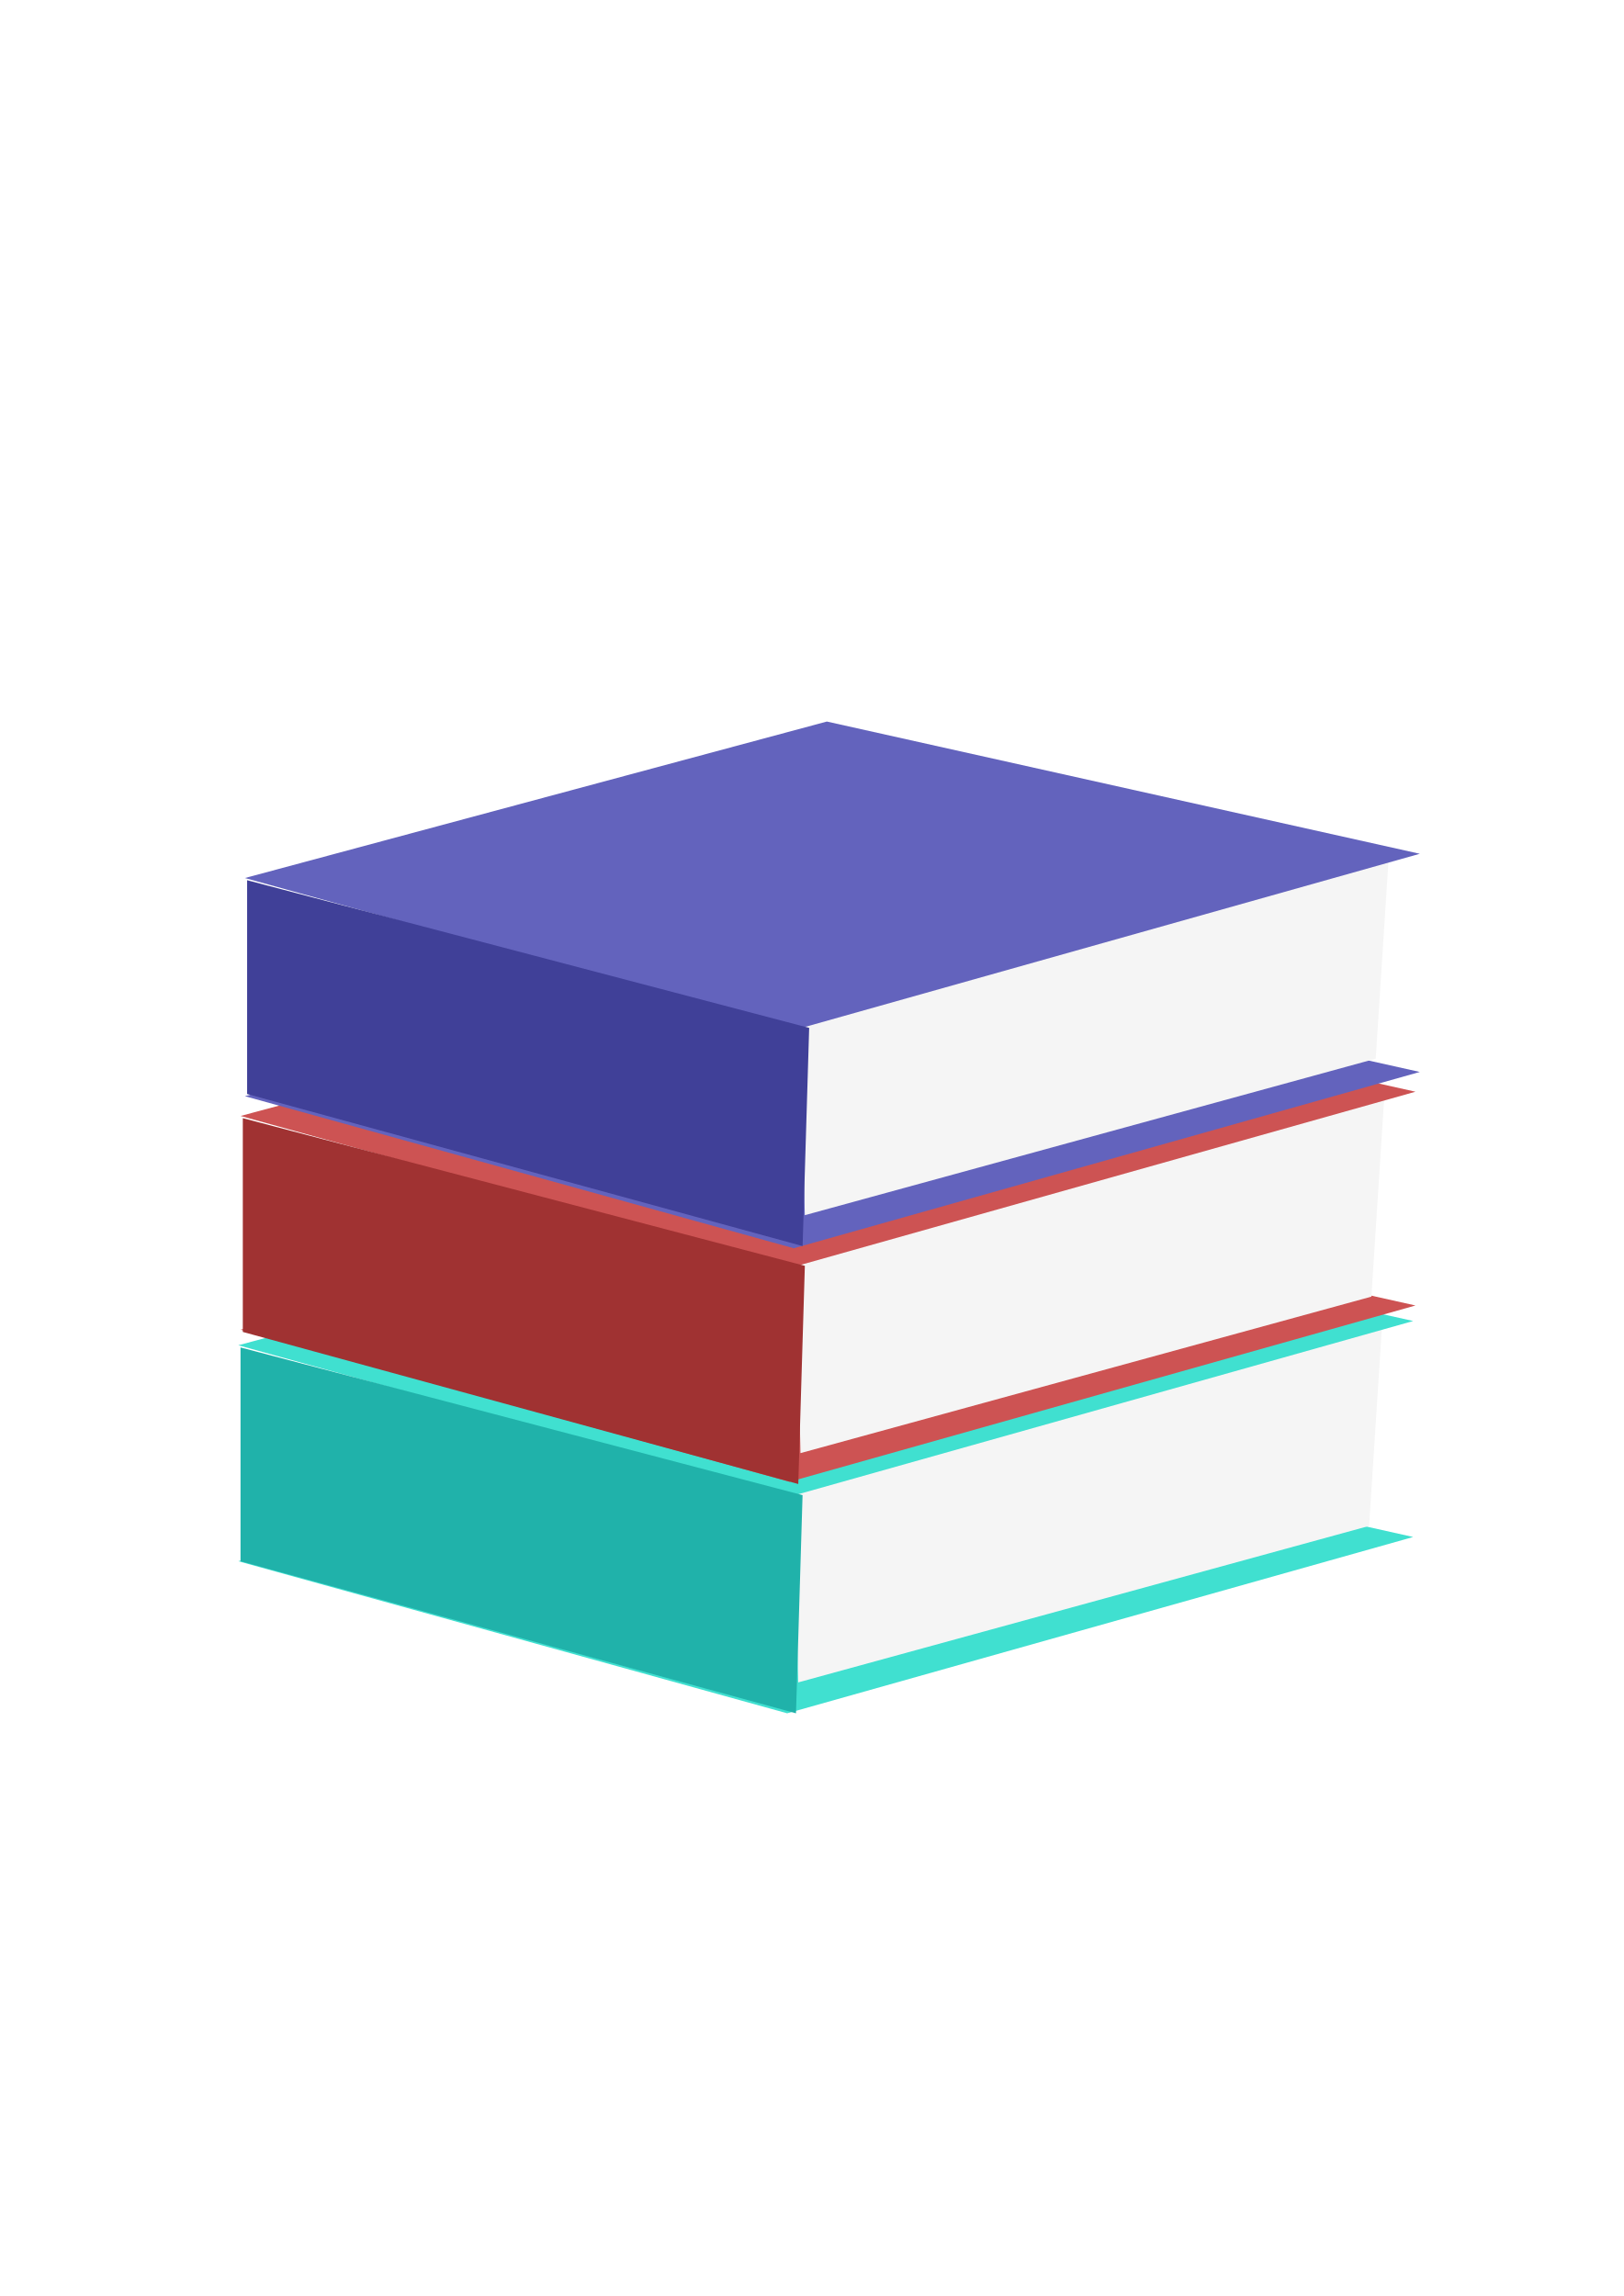
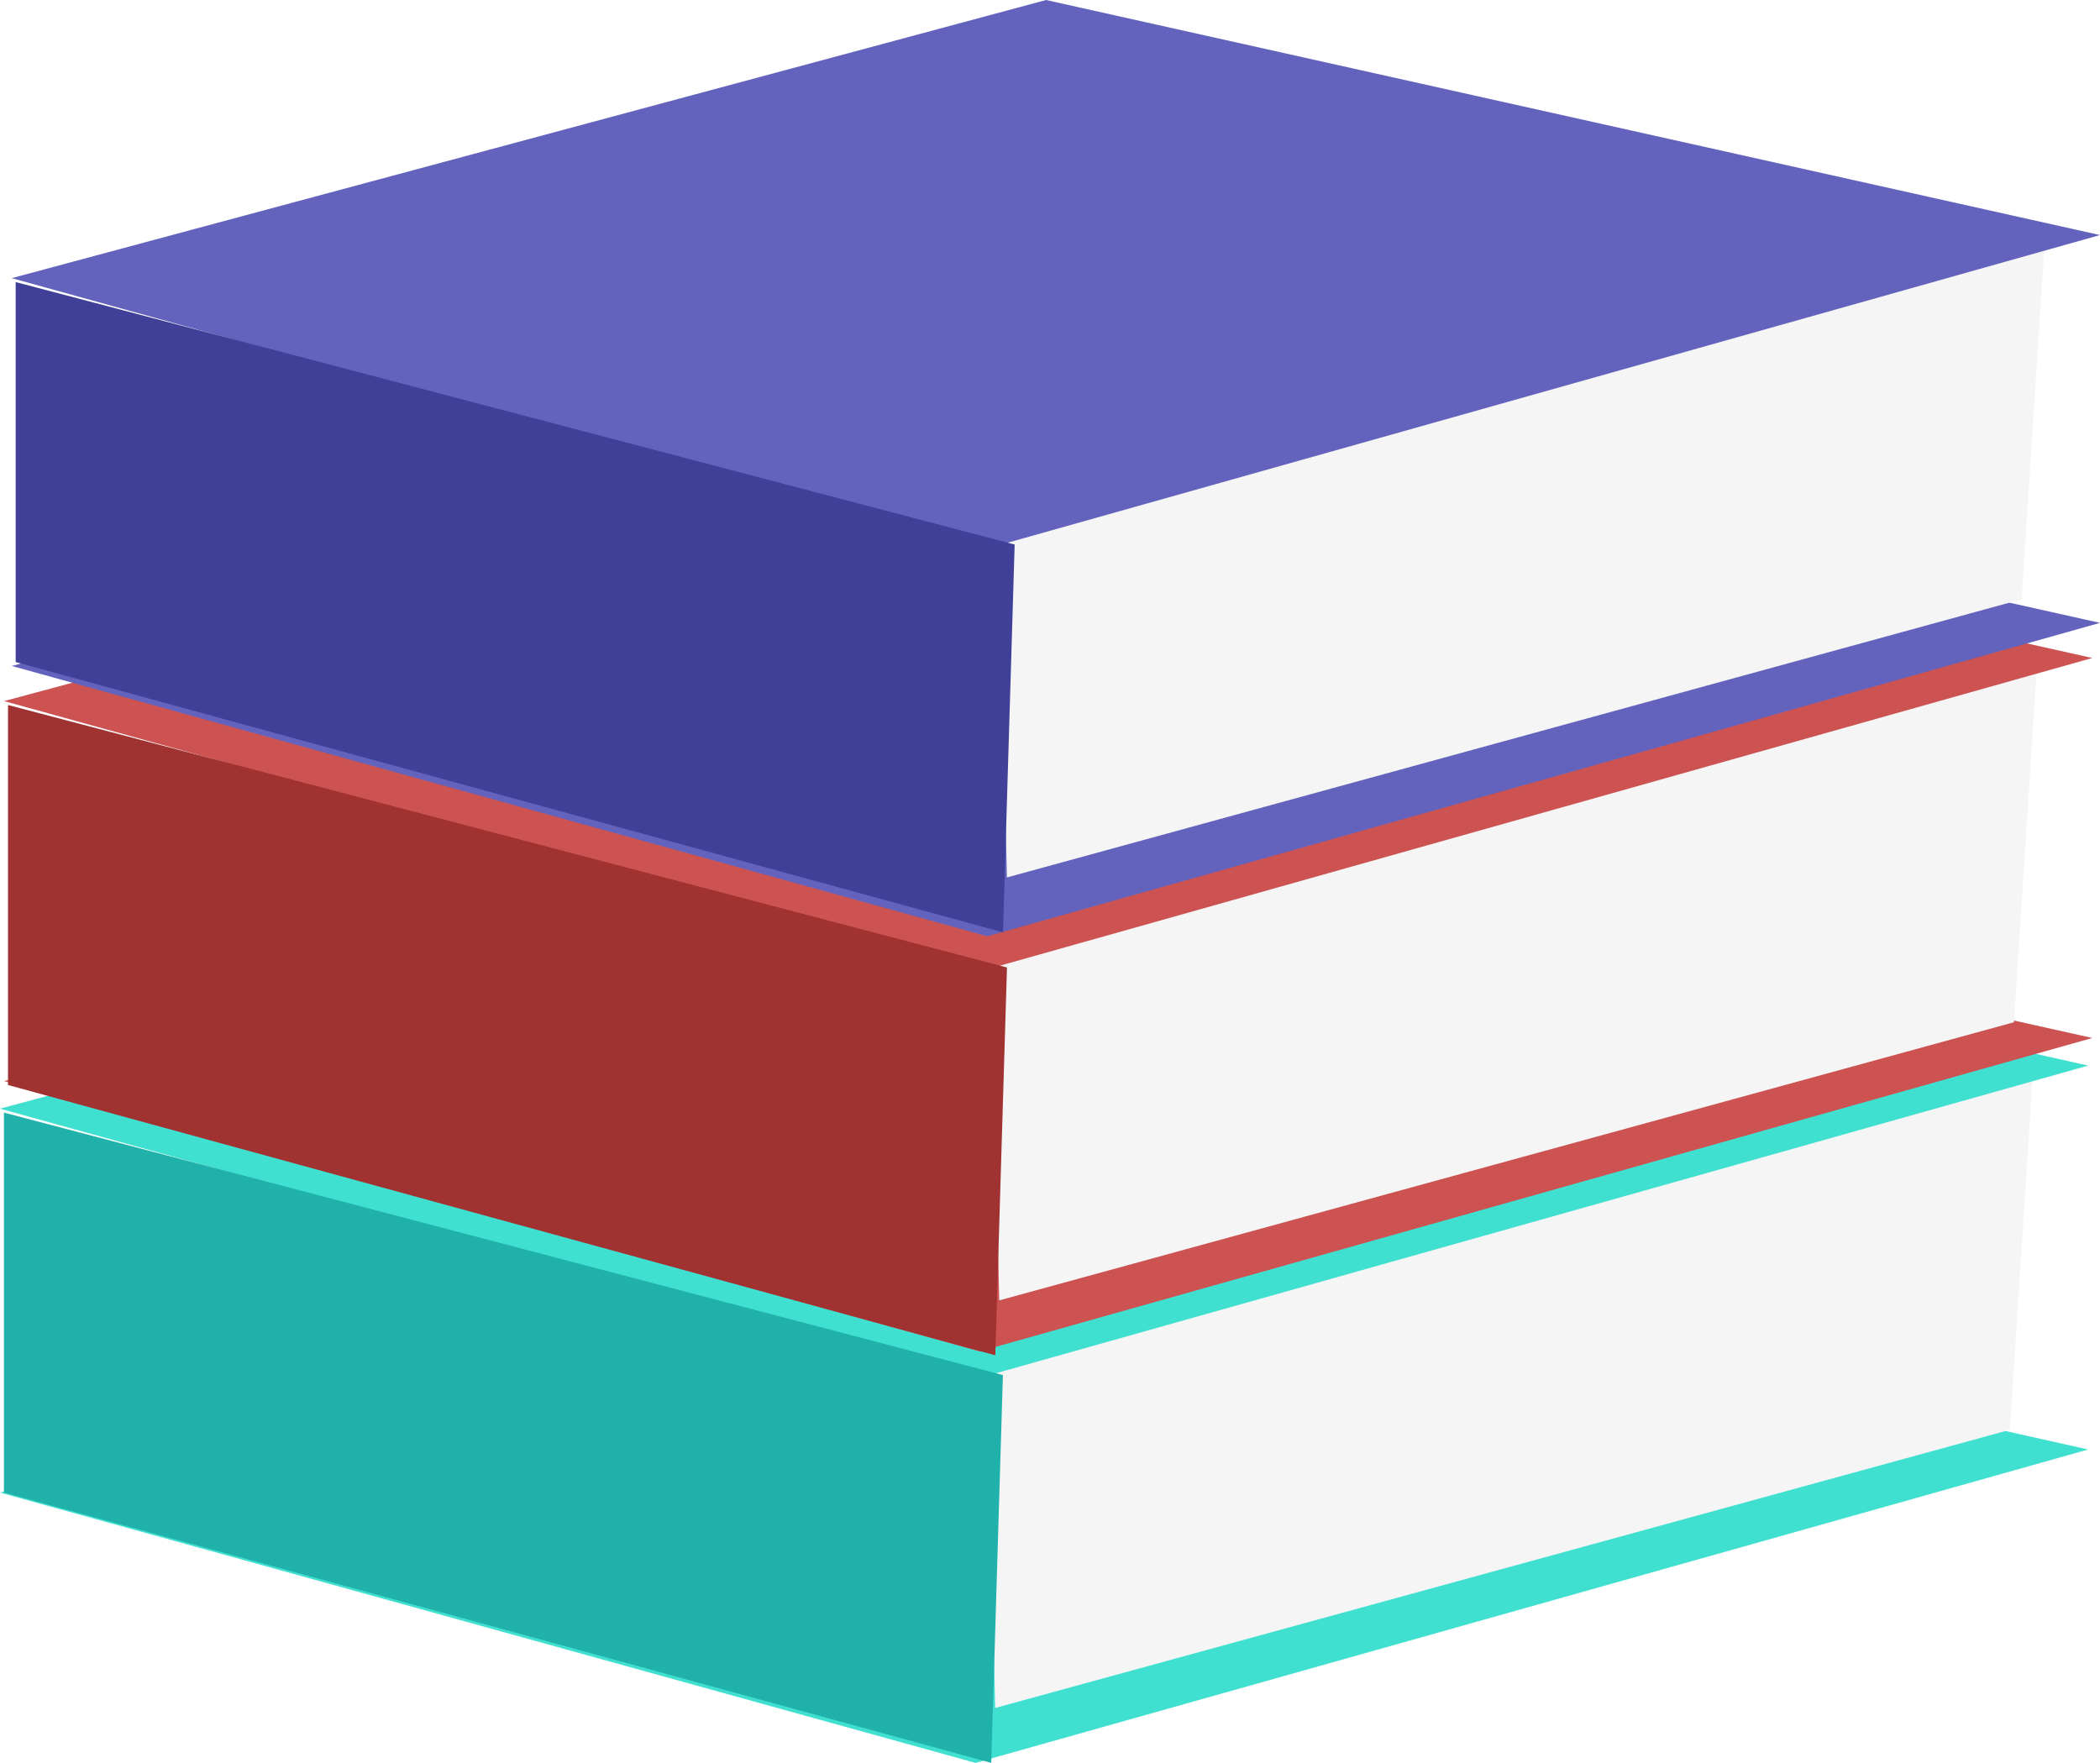
- <svg xmlns="http://www.w3.org/2000/svg" xmlns:xlink="http://www.w3.org/1999/xlink" version="1.1" id="svg5945" viewBox="0 0 744.094 1052.362" height="297mm" width="210mm">
+ <svg xmlns="http://www.w3.org/2000/svg" xmlns:xlink="http://www.w3.org/1999/xlink" width="152.807mm" height="128.289mm" viewBox="0 0 541.442 454.569" id="svg5945" version="1.1">
  <defs id="defs5947">
-     <style type="text/css">
-    path:hover {
-      fill: #f5f5f5;
-      transition: .5s;
-    }
-    path {
-    fill: inherit;
-     transition: .5s;
-    }
-  </style>
-   </defs>
-   <g id="layer1">
-     <rect y="229.505" x="188.571" height="374.286" width="405.714" id="rect6493" style="opacity:1;fill:#222224;fill-opacity:0;fill-rule:nonzero;stroke:none;stroke-opacity:1" />
-     <g transform="matrix(0.9923004,0,0,1,16.53924,271.206)" id="g6543">
-       <g id="g6505" transform="translate(-11.42857,31.42857)" />
-       <g transform="translate(-11.14286,14.28571)" id="g6519" />
+     </defs>
+   <g id="layer1" transform="translate(-109.2103,-330.7174)">
+     <rect style="opacity:1;fill:#222224;fill-opacity:0;fill-rule:nonzero;stroke:none;stroke-opacity:1" id="rect6493" width="405.714" height="374.286" x="188.571" y="229.505" />
+     <g id="g6543" transform="matrix(0.9923004,0,0,1,16.53924,271.206)">
+       <g transform="translate(-11.42857,31.42857)" id="g6505" />
+       <g id="g6519" transform="translate(-11.14286,14.28571)" />
    </g>
-     <g transform="translate(-5.947074,-54.94414)" id="g6591">
-       <use x="0" y="0" xlink:href="#rect6561" id="use6564" transform="translate(0,98.99495)" width="100%" height="100%" />
-       <path style="opacity:1;fill:#f5f5f5;fill-opacity:1;fill-rule:nonzero;stroke:none;stroke-opacity:1" d="m 369.716,736.164 269.711,-75.761 -6.061,93.944 -261.629,71.721 z" id="rect6557" />
-       <path style="opacity:1;fill:#40e0d0;fill-opacity:1;fill-rule:nonzero;stroke:none;stroke-opacity:1" d="m 115.157,671.535 266.68,-71.721 271.731,60.609 -286.883,80.812 z" id="rect6561" />
-       <path style="opacity:1;fill:#20b2aa;fill-opacity:1;fill-rule:nonzero;stroke:none;stroke-opacity:1" d="m 116.168,672.545 257.569,67.68 -3.01,100.005 -254.558,-69.701 z" id="rect6588" />
-     </g>
-     <g transform="translate(46.62147,-156)" id="g6642">
-       <path style="opacity:1;fill:#cd5353;fill-opacity:1;fill-rule:nonzero;stroke:none;stroke-opacity:1" d="m 63.64,765.479 266.68,-71.721 271.731,60.609 -286.883,80.812 z" id="path6640" />
-       <path id="path6630" d="m 318.198,732.124 269.711,-75.761 -6.061,93.944 -261.629,71.721 z" style="opacity:1;fill:#f5f5f5;fill-opacity:1;fill-rule:nonzero;stroke:none;stroke-opacity:1" />
-       <path id="path6632" d="m 63.64,667.494 266.68,-71.721 271.731,60.609 -286.883,80.812 z" style="opacity:1;fill:#cd5353;fill-opacity:1;fill-rule:nonzero;stroke:none;stroke-opacity:1" />
-       <path id="path6634" d="M 64.65,668.504 322.219,736.184 319.208,836.19 64.65,766.489 Z" style="opacity:1;fill:#a03232;fill-opacity:1;fill-rule:nonzero;stroke:none;stroke-opacity:1" />
-     </g>
-     <g transform="translate(31.42857,-160)" id="g6698">
-       <path style="opacity:1;fill:#6363bd;fill-opacity:1;fill-rule:nonzero;stroke:none;stroke-opacity:1" d="m 80.812,662.438 266.68,-71.721 271.731,60.609 -286.883,80.812 z" id="path6696" />
-       <path id="path6686" d="m 335.371,627.068 269.711,-75.761 -6.061,93.944 -261.629,71.721 z" style="opacity:1;fill:#f5f5f5;fill-opacity:1;fill-rule:nonzero;stroke:none;stroke-opacity:1" />
-       <path id="path6688" d="m 80.812,562.438 266.68,-71.721 271.731,60.609 -286.883,80.812 z" style="opacity:1;fill:#6363bd;fill-opacity:1;fill-rule:nonzero;stroke:none;stroke-opacity:1" />
-       <path id="path6690" d="M 81.822,563.448 339.391,631.129 336.381,731.134 81.822,661.433 Z" style="opacity:1;fill:#404098;fill-opacity:1;fill-rule:nonzero;stroke:none;stroke-opacity:1" />
+     <g id="g6839">
+       <g transform="translate(-5.947074,-54.94414)" id="g6591">
+         <use x="0" y="0" xlink:href="#rect6561" id="use6564" transform="translate(0,98.99495)" width="100%" height="100%" />
+         <path style="opacity:1;fill:#f5f5f5;fill-opacity:1;fill-rule:nonzero;stroke:none;stroke-opacity:1" d="m 369.716,736.164 269.711,-75.761 -6.061,93.944 -261.629,71.721 z" id="rect6557" />
+         <path style="opacity:1;fill:#40e0d0;fill-opacity:1;fill-rule:nonzero;stroke:none;stroke-opacity:1" d="m 115.157,671.535 266.68,-71.721 271.731,60.609 -286.883,80.812 z" id="rect6561" />
+         <path style="opacity:1;fill:#20b2aa;fill-opacity:1;fill-rule:nonzero;stroke:none;stroke-opacity:1" d="m 116.168,672.545 257.569,67.68 -3.01,100.005 -254.558,-69.701 z" id="rect6588" />
+       </g>
+       <g transform="translate(46.62147,-156)" id="g6642">
+         <path style="opacity:1;fill:#cd5353;fill-opacity:1;fill-rule:nonzero;stroke:none;stroke-opacity:1" d="m 63.64,765.479 266.68,-71.721 271.731,60.609 -286.883,80.812 z" id="path6640" />
+         <path id="path6630" d="m 318.198,732.124 269.711,-75.761 -6.061,93.944 -261.629,71.721 z" style="opacity:1;fill:#f5f5f5;fill-opacity:1;fill-rule:nonzero;stroke:none;stroke-opacity:1" />
+         <path id="path6632" d="m 63.64,667.494 266.68,-71.721 271.731,60.609 -286.883,80.812 z" style="opacity:1;fill:#cd5353;fill-opacity:1;fill-rule:nonzero;stroke:none;stroke-opacity:1" />
+         <path id="path6634" d="M 64.65,668.504 322.219,736.184 319.208,836.19 64.65,766.489 Z" style="opacity:1;fill:#a03232;fill-opacity:1;fill-rule:nonzero;stroke:none;stroke-opacity:1" />
+       </g>
+       <g transform="translate(31.42857,-160)" id="g6698">
+         <path style="opacity:1;fill:#6363bd;fill-opacity:1;fill-rule:nonzero;stroke:none;stroke-opacity:1" d="m 80.812,662.438 266.68,-71.721 271.731,60.609 -286.883,80.812 z" id="path6696" />
+         <path id="path6686" d="m 335.371,627.068 269.711,-75.761 -6.061,93.944 -261.629,71.721 z" style="opacity:1;fill:#f5f5f5;fill-opacity:1;fill-rule:nonzero;stroke:none;stroke-opacity:1" />
+         <path id="path6688" d="m 80.812,562.438 266.68,-71.721 271.731,60.609 -286.883,80.812 z" style="opacity:1;fill:#6363bd;fill-opacity:1;fill-rule:nonzero;stroke:none;stroke-opacity:1" />
+         <path id="path6690" d="M 81.822,563.448 339.391,631.129 336.381,731.134 81.822,661.433 Z" style="opacity:1;fill:#404098;fill-opacity:1;fill-rule:nonzero;stroke:none;stroke-opacity:1" />
+       </g>
    </g>
  </g>
</svg>
